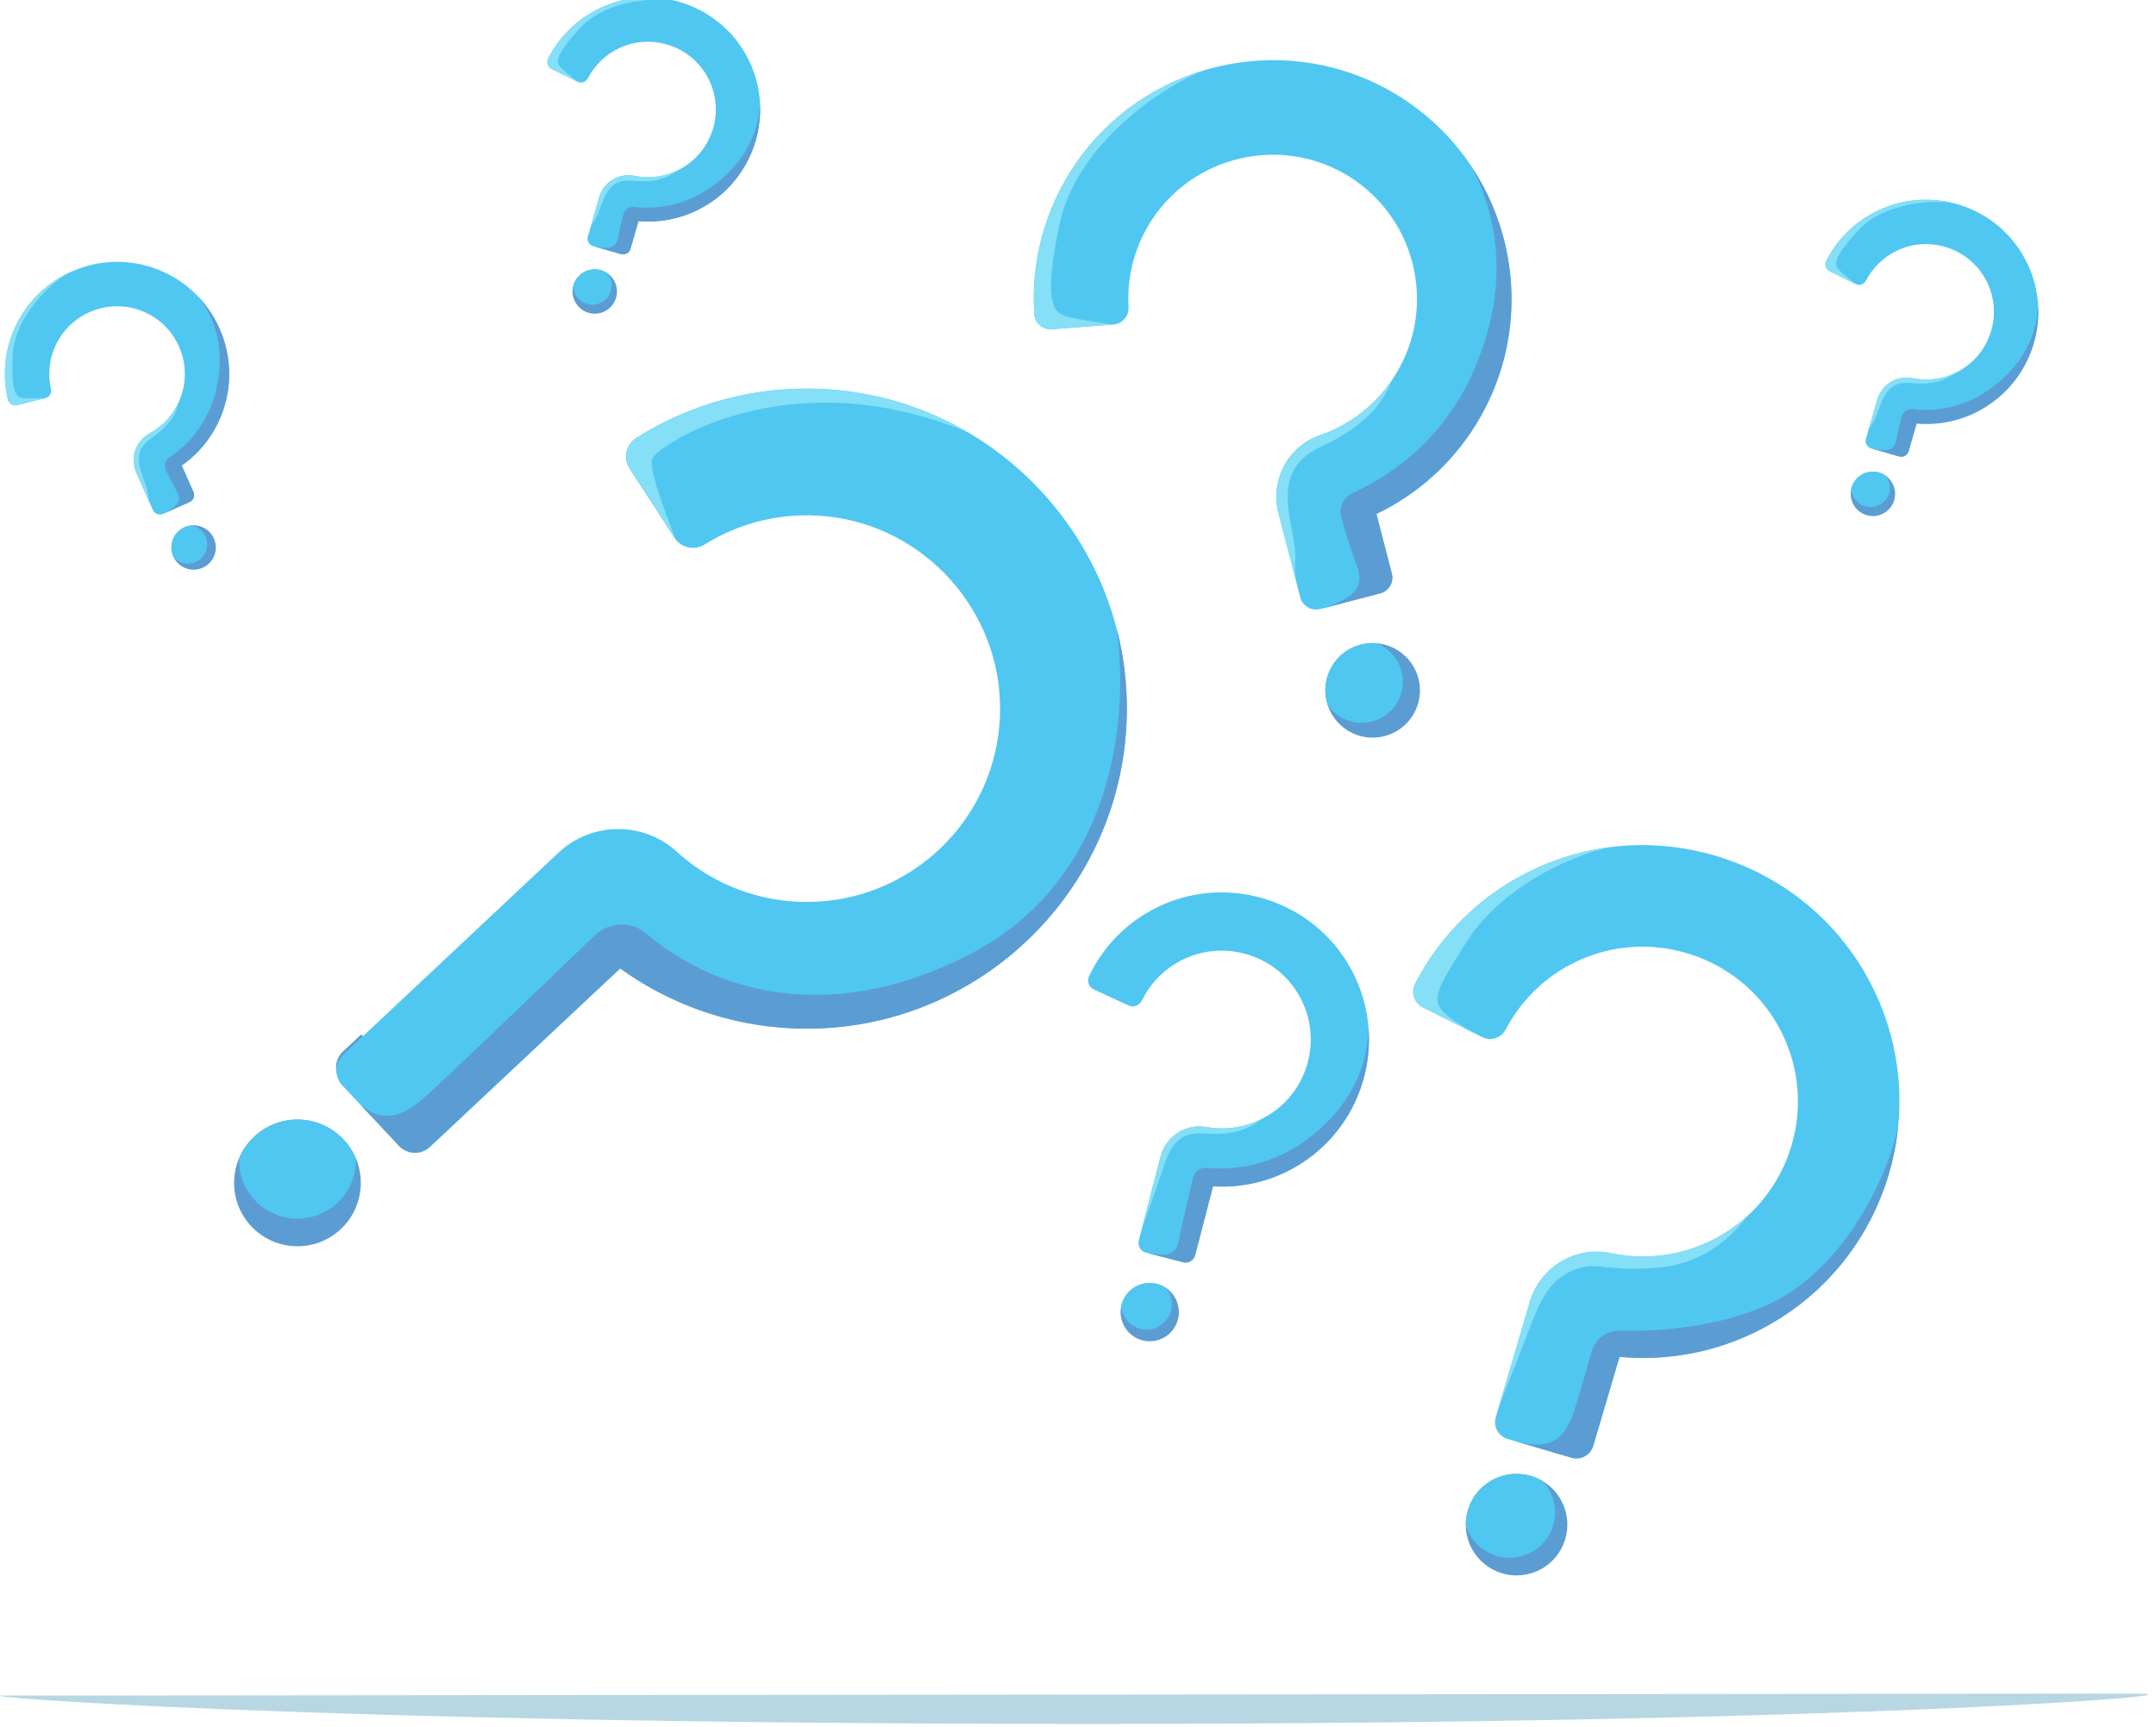
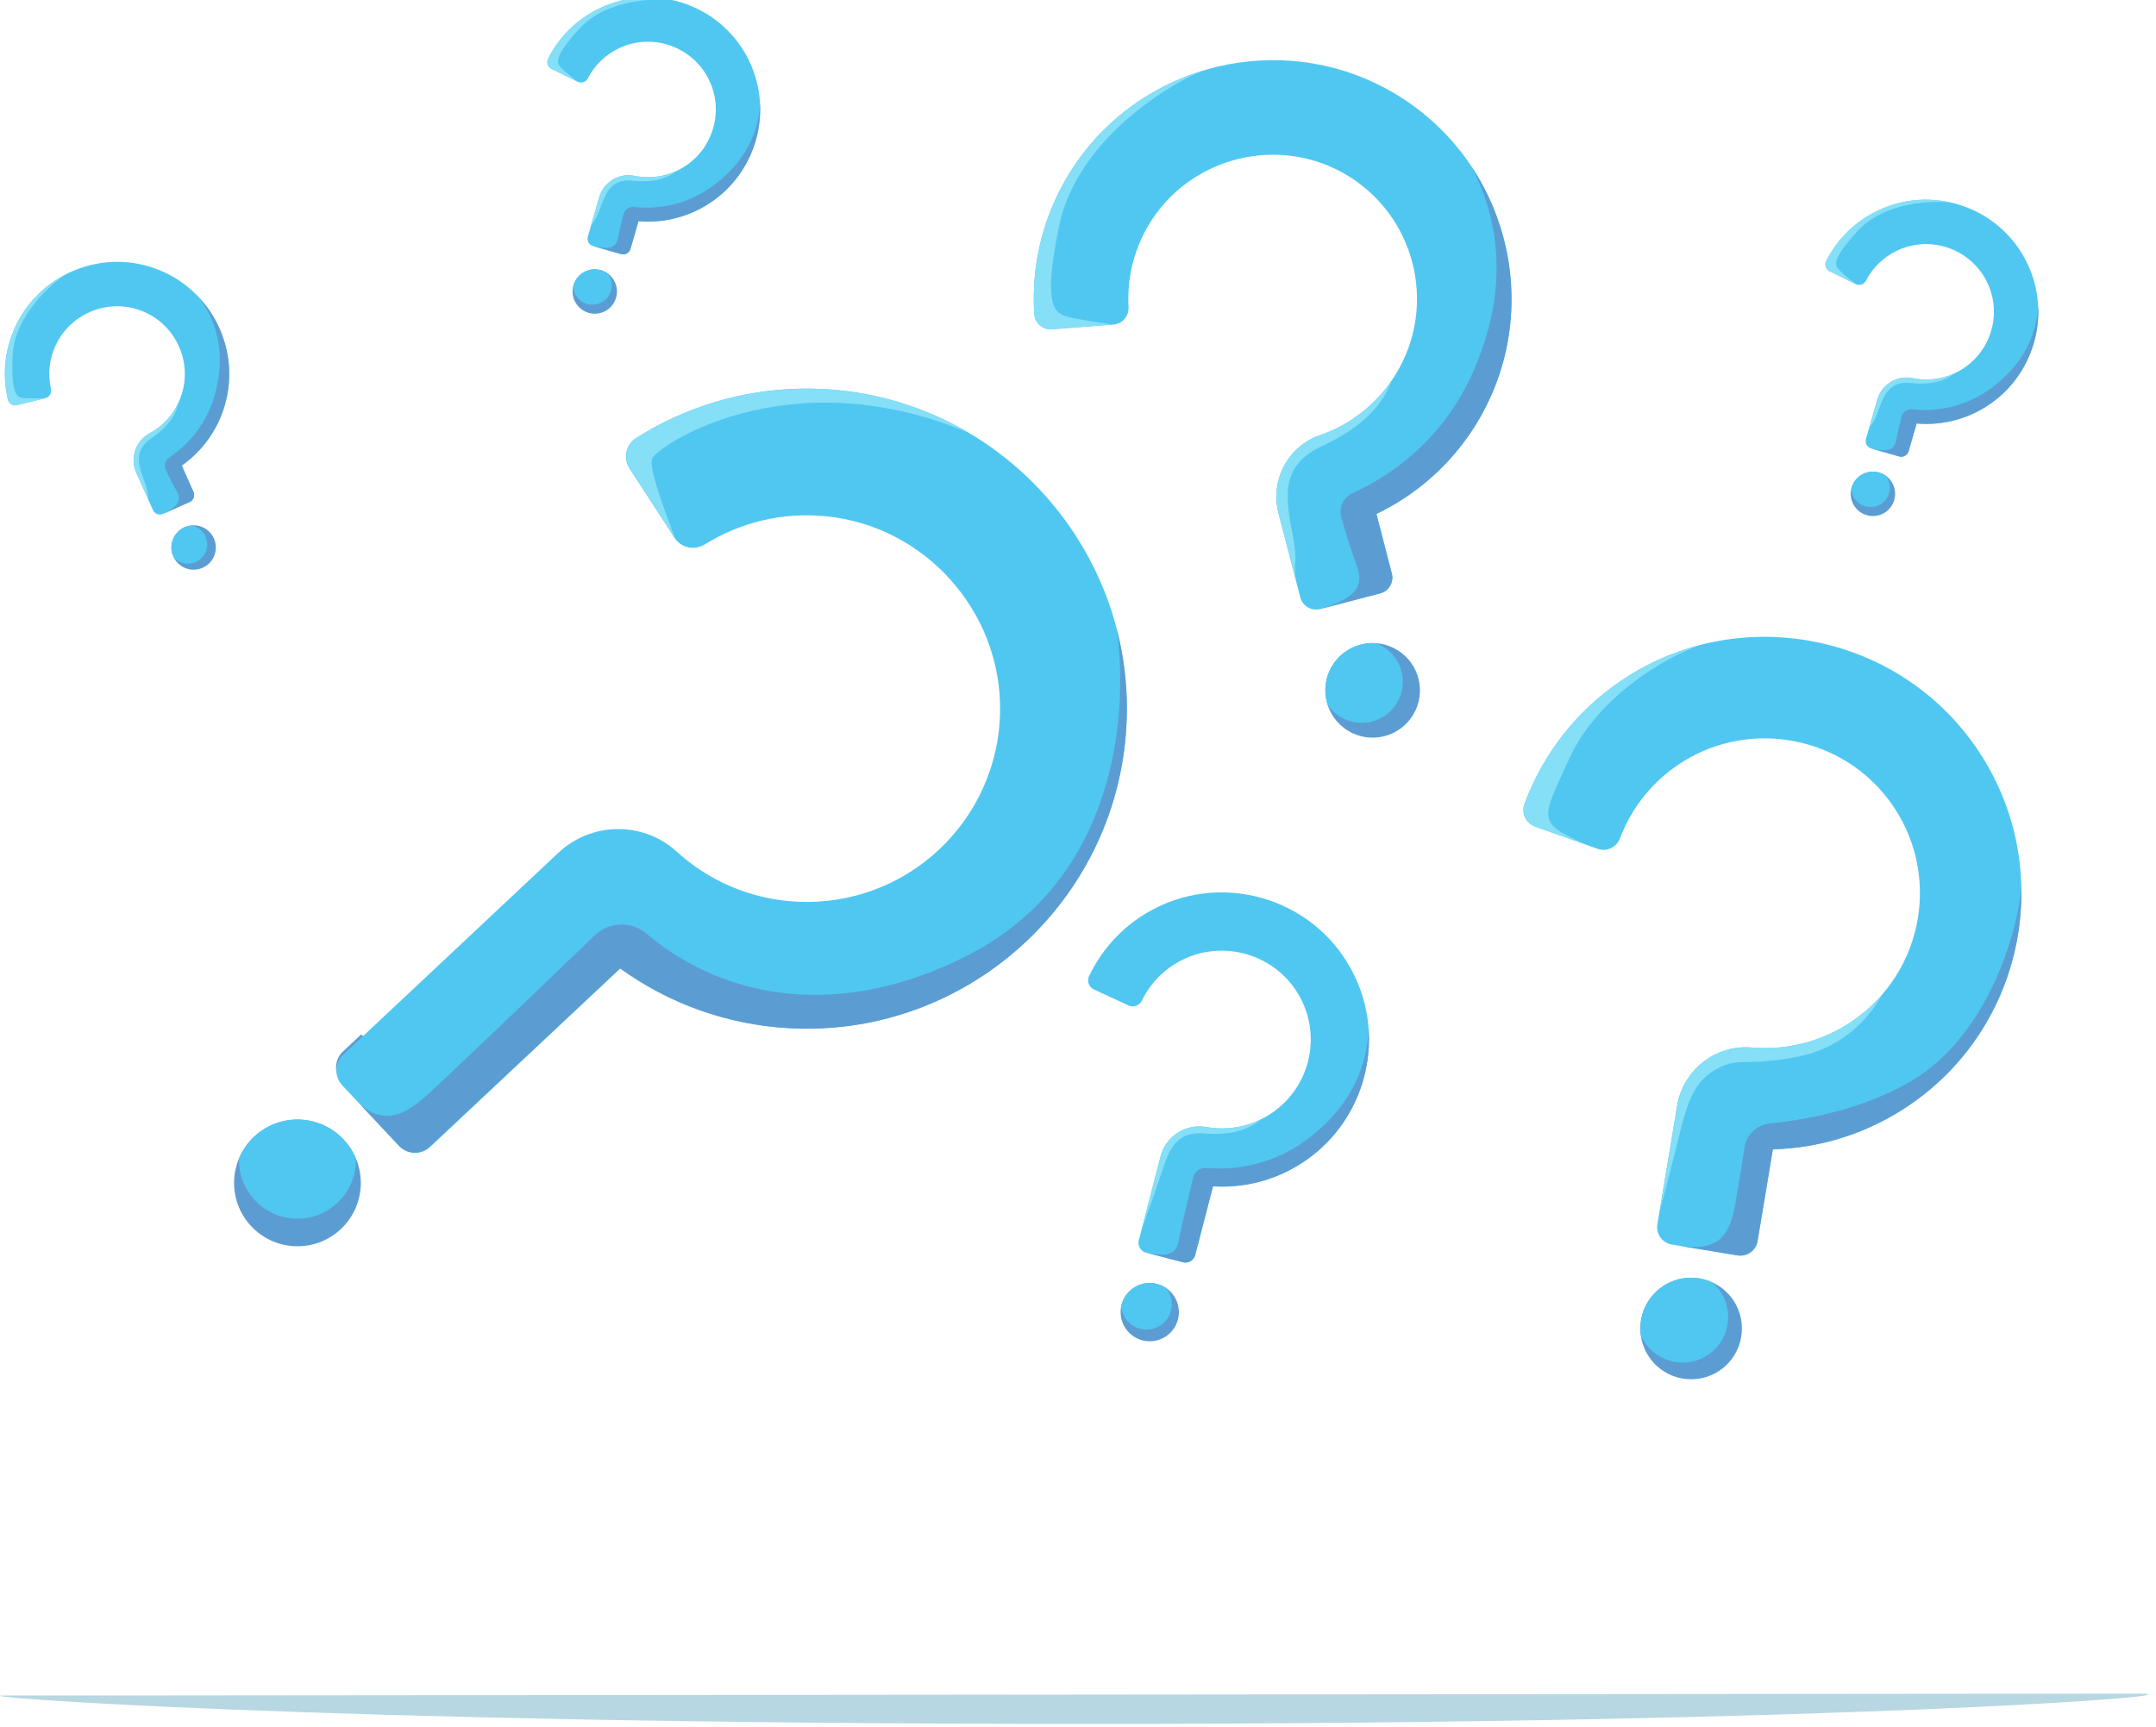
<svg xmlns="http://www.w3.org/2000/svg" version="1.1" viewBox="0 0 157.08 125.82" overflow="visible" id="svg755">
  <defs id="defs49">
    <linearGradient id="linearGradient937-5" x2="1" gradientTransform="matrix(-3e-7 -7.7648 -7.7648 3e-7 129.42 338.71)" gradientUnits="userSpaceOnUse">
      <stop stop-color="#cf6f70" offset="0" id="stop2" />
      <stop stop-color="#f89888" offset="1" id="stop4" />
    </linearGradient>
    <linearGradient id="linearGradient957-0" x2="1" gradientTransform="matrix(-3e-7 -7.7648 -7.7648 3e-7 115.53 338.71)" gradientUnits="userSpaceOnUse">
      <stop stop-color="#cf6f70" offset="0" id="stop7" />
      <stop stop-color="#f89888" offset="1" id="stop9" />
    </linearGradient>
    <linearGradient id="linearGradient1161-5" x2="1" gradientTransform="matrix(-3e-7,-7.7653,-7.7653,3e-7,388.28,316.31)" gradientUnits="userSpaceOnUse">
      <stop stop-color="#cf6f70" offset="0" id="stop12" />
      <stop stop-color="#f89888" offset="1" id="stop14" />
    </linearGradient>
    <linearGradient id="linearGradient1181-5" x2="1" gradientTransform="matrix(-3e-7,-7.7653,-7.7653,3e-7,376.16,316.65)" gradientUnits="userSpaceOnUse">
      <stop stop-color="#cf6f70" offset="0" id="stop17" />
      <stop stop-color="#f89888" offset="1" id="stop19" />
    </linearGradient>
    <linearGradient id="linearGradient1433-2" x2="1" gradientTransform="matrix(-3e-7,-7.7585,-7.7585,3e-7,212.43,202.56)" gradientUnits="userSpaceOnUse">
      <stop stop-color="#cf6f70" offset="0" id="stop22" />
      <stop stop-color="#f89888" offset="1" id="stop24" />
    </linearGradient>
    <linearGradient id="linearGradient1453-2" x2="1" gradientTransform="matrix(0.82612,-7.72,-7.72,-0.82612,201.4,201.13)" gradientUnits="userSpaceOnUse">
      <stop stop-color="#cf6f70" offset="0" id="stop27" />
      <stop stop-color="#f89888" offset="1" id="stop29" />
    </linearGradient>
    <clipPath id="clipPath831-1-4">
      <path d="m0 500h500v-500h-500z" id="path32" />
    </clipPath>
    <clipPath id="clipPath967-0-8">
      <path d="m0 500h500v-500h-500z" id="path35" />
    </clipPath>
    <clipPath id="clipPath1191-5-7">
      <path d="m0 500h500v-500h-500z" id="path38" />
    </clipPath>
    <clipPath id="clipPath1463-9-5">
      <path d="m0 500h500v-500h-500z" id="path41" />
    </clipPath>
    <clipPath id="clipPath1711-2-8">
      <path d="m0 500h500v-500h-500z" id="path44" />
    </clipPath>
    <style type="text/css" id="style47">
    * {overflow:visible;}
        .rotate {
    transform-box: fill-box;
}
-       .rightarm {
-     transform-origin: top right;
+ .rightarm {
+     transform-origin: top left;
+     transform: rotate(-7deg) translateY(0px);
    animation: rightarm 2s linear infinite alternate;
+ 
}

@keyframes rightarm {
-     from {}
-     to {transform: rotate(3deg) translateY(1px);}
+     to {transform: rotate(-33deg) translateY(3px);}
}

.midarm {
    transform-origin: bottom left;
-     animation: midarm 1.25s linear infinite alternate;
-     animation-delay: 1s;
- }
- 
- @keyframes midarm {
-     from {}
-     to {transform: rotate(4deg);}
- }
- 
- .topqmark {
-     
+     animation: rotate 1.25s linear 1s infinite alternate;
+ }
+ 
+ @keyframes rotate {
+     to {transform: rotate(10deg);}
+ }
+ 
+ .topqmark {    
    animation: topqmark 1.5s linear infinite alternate;
}

@keyframes topqmark {
-     from {}
-     to {transform: translateY(7px);}
+     to {transform: translateY(12px);}
}


.leftqmark {
    transform-origin: top right;
-     animation: leftqmark 1s linear infinite alternate;
- }
- 
- @keyframes leftqmark {
-     from {}
+     animation: rotate-left 1s linear infinite alternate;
+ }
+ 
+ @keyframes rotate-left {
    to {transform: rotate(-7deg);}
}

    </style>
  </defs>
  <g id="g75">
    <g class="midarm rotate" id="g73">
      <g transform="matrix(.35278 0 0 -.35278 91.899 81.554)" id="g71">
        <path transform="translate(-21.627 43.705)" d="m0 0c-6.385-3.162-11.132-8.232-13.95-14.149-0.497-1.043-0.043-2.292 1.005-2.778l7.151-3.304c1.038-0.481 2.249-0.019 2.748 1.01 1.692 3.487 4.501 6.477 8.266 8.373 8.468 4.266 18.956 1.275 23.901-6.815 5.464-8.937 2.375-20.538-6.678-25.613-2.44-1.369-5.058-2.117-7.675-2.301-1.517-0.108-3.032-0.024-4.512 0.24-4.249 0.757-8.36-1.909-9.447-6.087l-0.801-3.079-3.693-14.251c-0.289-1.109 0.376-2.243 1.486-2.531l7.632-1.986c1.109-0.289 2.242 0.376 2.531 1.486l3.679 14.198c5.628-0.348 11.413 0.855 16.686 3.811 15.098 8.463 20.179 27.98 10.81 42.797-8.265 13.07-25.282 17.842-39.139 10.979" fill="#50c7f1" id="path61" />
        <path transform="translate(-28.3 -42.817)" d="m0 0c-1.625 2.899-0.593 6.567 2.307 8.193 2.899 1.625 6.567 0.593 8.192-2.306 1.626-2.9 0.593-6.568-2.307-8.194-2.898-1.625-6.566-0.591-8.192 2.307" fill="#5b9dd3" id="path63" />
        <path transform="translate(-21.171 -42.797)" d="m0 0c2.519 1.413 3.416 4.6 2.004 7.119-0.169 0.301-0.364 0.577-0.58 0.831-1.818 1.193-4.219 1.36-6.246 0.223-1.581-0.887-2.602-2.382-2.945-4.027 0.058-0.731 0.266-1.46 0.648-2.141 1.412-2.52 4.599-3.417 7.119-2.005" fill="#50c7f1" id="path65" />
        <path transform="translate(-13.663 -28.08)" d="m0 0 3.679 14.198c5.628-0.346 11.413 0.855 16.686 3.811 10.628 5.958 16.282 17.392 15.437 28.809-0.26-7.675-3.469-16.151-12.954-23.118-8.068-5.927-16.554-6.051-20.484-5.701-1.307 0.117-2.495-0.737-2.8-2.014-0.92-3.845-2.681-11.27-2.973-12.954-0.399-2.297-1.505-3.706-6.754-2.531l7.632-1.986c1.109-0.288 2.242 0.377 2.531 1.486" fill="#5b9dd3" id="path67" />
        <path d="m0 0c-2.204-1.095-4.532-1.708-6.859-1.872-1.517-0.107-3.032-0.024-4.512 0.24-4.249 0.757-8.36-1.909-9.447-6.087l-0.801-3.079-3.184-12.286c0.931 2.604 3.044 8.543 4.157 11.882 1.454 4.36 2.707 8.713 8.806 8.232 6.1-0.48 9.661 1.086 11.841 2.969z" fill="#84dff7" id="path69" />
      </g>
    </g>
  </g>
  <g id="g687" transform="translate(0,-0.1884919)">
    <g transform="matrix(0.35278,0,0,-0.35278,133.77,23.192)" id="g685">
      <g transform="matrix(2.8346,0,0,-2.8346,-378.33,550.49)" id="g681">
        <g transform="matrix(0.35278,0,0,-0.35278,-11.098,323.72)" id="g679">
          <g clip-path="url(#clipPath831-1-4)" id="g145">
            <g transform="translate(149.86,266.7)" id="g79" />
            <g transform="translate(83.917,157.95)" id="g83" />
            <g transform="translate(99.037,156.34)" id="g87" />
            <g transform="translate(116.79,156.7)" id="g91" />
            <g transform="translate(120.24,90.919)" id="g95" />
            <g transform="translate(88.518,216.92)" id="g99" />
            <g transform="translate(81.159,158.85)" id="g103" />
            <g transform="translate(123.49,157.14)" id="g107" />
            <g transform="translate(120,95.442)" id="g111" />
            <g transform="translate(85.6,95.442)" id="g115" />
            <g transform="translate(84.852,83.692)" id="g119" />
            <g transform="translate(150.64,83.692)" id="g123" />
            <g transform="translate(88.082,83.692)" id="g127" />
            <g transform="translate(108.58,314.33)" id="g131" />
            <g transform="translate(108.58,310.96)" id="g135" />
            <g transform="translate(133.22,331.89)" id="g139" />
            <g transform="translate(118.8,352.02)" id="g143" />
          </g>
          <g clip-path="url(#clipPath967-0-8)" id="g293">
            <g transform="translate(118.8,352.02)" id="g153" />
            <g transform="translate(103.52,335.01)" id="g157" />
            <g transform="translate(118.01,298.84)" id="g161" />
            <g transform="translate(101.85,217.66)" id="g165" />
            <g transform="translate(101.22,208.75)" id="g169">
              <path d="m 0,0 1.896,-2.022 c 2.266,-0.475 4.984,-0.427 6.964,-0.056 2.745,0.515 3.489,1.944 3.489,1.944 0,0 4.175,-0.629 4.633,0.489 0.457,1.118 -0.572,1.227 -2.517,2.2 0,0 -7.054,4.935 -10.527,7.318 L 0.208,6.378 C -1.611,4.674 -1.704,1.818 0,0" fill="#5b9dd3" id="path167" />
            </g>
            <g transform="translate(122.91,333.61)" id="g173" />
            <g transform="translate(113.78,332.67)" id="g177" />
            <g transform="translate(127.69,332.67)" id="g181" />
            <g transform="translate(119.64,339.52)" id="g185" />
            <g transform="translate(126.8,338.58)" id="g189" />
            <g transform="translate(113.78,319.87)" id="g193" />
            <g transform="translate(97.952,330.26)" id="g197" />
            <g transform="translate(100.56,328.27)" id="g201" />
            <g transform="translate(90.463,298.47)" id="g205" />
            <g transform="translate(116.6,209.39)" id="g209">
              <path d="m 0,0 c -2.612,0.076 -8.718,3.26 -9.254,3.466 0,0 3.535,-2.543 8.589,-3.75 0,0 0.298,0.257 0.665,0.284" fill="#cf6f70" id="path207" />
            </g>
            <g transform="translate(185.98,222.42)" id="g219">
              <g id="g217" />
            </g>
            <g transform="translate(120.76,83.692)" id="g223" />
            <g transform="translate(117.53,82.892)" id="g227" />
            <g transform="translate(88.082,82.892)" id="g231" />
            <g transform="translate(367.97,220.58)" id="g235" />
            <g transform="translate(384.69,157.49)" id="g239" />
            <g transform="translate(388.75,202.88)" id="g243" />
            <g transform="translate(384.73,211.46)" id="g247" />
            <g transform="translate(379.16,103.63)" id="g251" />
            <g transform="translate(426.05,103.63)" id="g255" />
            <g transform="translate(380.29,103.63)" id="g259" />
            <g transform="translate(426.83,103.63)" id="g263" />
            <g transform="translate(361.26,289.32)" id="g267" />
            <g transform="translate(376.8,284.63)" id="g271" />
            <g transform="translate(395.71,327.19)" id="g275" />
            <g transform="translate(396.75,301.58)" id="g279" />
            <g transform="translate(384.93,289.78)" id="g283" />
            <g transform="translate(386.49,329.22)" id="g287" />
            <g transform="translate(398.34,313.49)" id="g291" />
          </g>
          <g clip-path="url(#clipPath1191-5-7)" id="g449">
            <g transform="translate(377.45,301.58)" id="g301" />
            <g transform="translate(381.63,310.82)" id="g305" />
            <g transform="translate(390.01,310.27)" id="g309" />
            <g transform="translate(377.84,310.6)" id="g313" />
            <g transform="translate(402.6,310.42)" id="g317" />
            <g transform="translate(400.86,309.09)" id="g321" />
            <g transform="translate(382.88,286.16)" id="g325" />
            <g transform="translate(392.93,215.18)" id="g329" />
            <g transform="translate(354.34,292.62)" id="g333" />
            <g transform="translate(395.71,327.19)" id="g337" />
            <g transform="translate(398.34,313.49)" id="g341" />
            <g transform="translate(385.81,316.91)" id="g345" />
            <g transform="translate(378.61,316.35)" id="g349" />
            <g transform="translate(371.89,301.53)" id="g353" />
            <g transform="translate(382.83,298.38)" id="g357" />
            <g transform="translate(355.86,271.52)" id="g361" />
            <g transform="translate(367,294.72)" id="g365" />
            <g transform="translate(370.89,103.63)" id="g369" />
            <g transform="translate(418.32,103.63)" id="g373" />
            <g transform="translate(416.47,248.54)" id="g375" />
            <g transform="translate(418.66,95.442)" id="g379" />
            <g transform="translate(449.3,83.692)" id="g383" />
            <g transform="translate(419.47,83.692)" id="g387" />
            <g transform="translate(449.49,82.091)" id="g391" />
            <g transform="translate(379.62,95.442)" id="g395" />
            <g transform="translate(348.99,83.692)" id="g399" />
            <g transform="translate(378.82,83.692)" id="g403" />
            <g transform="translate(348.8,82.091)" id="g407" />
            <g transform="translate(230.9,118.37)" id="g411" />
            <g transform="translate(272.46,132.33)" id="g415" />
            <g transform="translate(196.39,107.83)" id="g419" />
            <g transform="translate(230.9,118.37)" id="g423" />
            <g transform="translate(209.16,116.7)" id="g427" />
            <g transform="translate(203.53,212.78)" id="g431" />
            <g transform="translate(200.24,214.74)" id="g435" />
            <g transform="translate(192.29,184.97)" id="g439" />
            <g transform="translate(192.29,184.97)" id="g443" />
            <g transform="translate(199.8,210.73)" id="g447" />
          </g>
          <g clip-path="url(#clipPath1463-9-5)" id="g675">
            <g transform="translate(202.89,211.04)" id="g457" />
            <g transform="translate(208.64,195.3)" id="g461" />
            <g transform="translate(211.08,196.19)" id="g465" />
            <g transform="translate(200.91,195)" id="g469" />
            <g transform="translate(186.33,190.23)" id="g473" />
            <g transform="translate(188.29,189.26)" id="g477" />
            <g transform="translate(190.46,171.73)" id="g481" />
            <g transform="translate(192,151.97)" id="g485" />
            <g transform="translate(181.17,166.47)" id="g489" />
            <g transform="translate(175.39,120.06)" id="g493" />
            <g transform="translate(175.19,116.14)" id="g497" />
            <g transform="translate(189.94,194.05)" id="g501" />
            <g transform="translate(190.54,173.74)" id="g505" />
            <g transform="translate(203.61,184.48)" id="g509" />
            <g transform="translate(185.89,116.14)" id="g513" />
            <g transform="translate(270.51,129.7)" id="g517" />
            <g transform="translate(288.04,124.94)" id="g521" />
            <g transform="translate(310.71,95.442)" id="g525" />
            <g transform="translate(341.34,83.692)" id="g529" />
            <g transform="translate(311.51,83.692)" id="g533" />
            <g transform="translate(341.53,82.091)" id="g537" />
            <g transform="translate(226.51,82.091)" id="g541" />
            <g transform="translate(285.17,95.442)" id="g545" />
            <g transform="translate(315.8,83.692)" id="g549" />
            <g transform="translate(285.97,83.692)" id="g553" />
            <g transform="translate(315.99,82.091)" id="g557" />
            <g transform="translate(204.6,202.79)" id="g561" />
            <g transform="translate(210.24,201.89)" id="g565" />
            <g transform="translate(189.94,194.05)" id="g569" />
            <g transform="translate(418.66,388.95)" id="g573">
              <path d="m 0,0 c -4.925,-2.288 -8.638,-6.06 -10.897,-10.513 -0.399,-0.785 -0.077,-1.745 0.712,-2.134 l 5.385,-2.655 c 0.781,-0.385 1.713,-0.057 2.113,0.718 1.356,2.624 3.552,4.848 6.457,6.221 6.532,3.088 14.464,0.609 18.078,-5.648 3.992,-6.912 1.418,-15.691 -5.577,-19.385 -1.884,-0.996 -3.893,-1.515 -5.89,-1.606 -1.157,-0.053 -2.311,0.04 -3.433,0.269 -3.222,0.657 -6.405,-1.295 -7.312,-4.456 l -0.669,-2.331 -1.668,-5.771 c -0.241,-0.839 0.244,-1.715 1.083,-1.956 l 5.776,-1.658 c 0.84,-0.241 1.716,0.244 1.956,1.083 l 1.657,5.731 c 4.281,-0.372 8.71,0.433 12.785,2.585 11.662,6.159 15.905,20.93 9.049,32.396 C 23.56,1.004 10.687,4.964 0,0" fill="#50c7f1" id="path571" />
            </g>
            <g transform="translate(413.35,328.18)" id="g577">
              <path d="M 0,0 C -1.183,2.239 -0.326,5.014 1.913,6.197 4.153,7.38 6.928,6.523 8.11,4.284 9.293,2.044 8.437,-0.73 6.197,-1.914 3.957,-3.096 1.183,-2.24 0,0" fill="#5b9dd3" id="path575" />
            </g>
            <g transform="translate(418.78,328.06)" id="g581">
              <path d="M 0,0 C 1.946,1.028 2.69,3.439 1.662,5.385 1.54,5.618 1.396,5.832 1.237,6.029 -0.125,6.972 -1.951,7.145 -3.518,6.317 -4.738,5.672 -5.545,4.553 -5.837,3.306 -5.807,2.749 -5.663,2.189 -5.385,1.663 -4.356,-0.283 -1.946,-1.028 0,0" fill="#50c7f1" id="path579" />
            </g>
            <g transform="translate(424.78,339.13)" id="g585">
              <path d="M 0,0 1.656,5.73 C 5.937,5.359 10.367,6.164 14.441,8.315 22.65,12.651 27.177,21.254 26.75,29.967 26.405,24.125 23.799,17.73 16.441,12.603 10.182,8.242 3.715,8.31 0.728,8.651 -0.266,8.765 -1.187,8.137 -1.443,7.17 -2.218,4.258 -2.284,3.651 -2.539,2.374 -2.887,0.632 -3.756,-0.42 -7.732,0.575 l 5.776,-1.658 C -1.116,-1.325 -0.241,-0.839 0,0" fill="#5b9dd3" id="path583" />
            </g>
            <g transform="translate(414.31,384.68)" id="g589">
              <path d="M 0,0 C 5.579,6.063 15.833,6.331 19.556,5.735 14.607,6.941 9.253,6.545 4.356,4.271 -0.568,1.983 -4.281,-1.789 -6.541,-6.242 -6.939,-7.027 -6.617,-7.987 -5.828,-8.376 l 5.385,-2.655 c 0,0 -2.595,2.029 -3.447,2.924 C -4.74,-7.212 -5.589,-6.074 0,0" fill="#84dff7" id="path587" />
            </g>
            <g transform="translate(434.31,355.25)" id="g593">
              <path d="m 0,0 c -1.699,-0.792 -3.484,-1.215 -5.261,-1.295 -1.157,-0.053 -2.31,0.039 -3.432,0.269 -3.223,0.657 -6.406,-1.295 -7.313,-4.457 l -0.669,-2.33 -1.243,-4.284 c 0.759,1.966 1.065,1.435 1.977,3.956 1.19,3.294 2.228,6.586 6.865,6.104 4.638,-0.482 7.381,0.643 9.077,2.036 z" fill="#84dff7" id="path591" />
            </g>
            <g class="topqmark rotate" id="g619">
              <g transform="translate(154.7,430.75)" id="g597">
                <path d="m 0,0 c -4.924,-2.287 -8.637,-6.059 -10.897,-10.513 -0.398,-0.785 -0.077,-1.745 0.713,-2.134 l 5.384,-2.655 c 0.782,-0.385 1.714,-0.056 2.113,0.718 1.356,2.624 3.553,4.848 6.457,6.221 6.532,3.088 14.464,0.609 18.078,-5.648 3.991,-6.911 1.417,-15.691 -5.576,-19.385 -1.885,-0.996 -3.894,-1.515 -5.891,-1.606 -1.157,-0.052 -2.31,0.04 -3.432,0.269 -3.223,0.658 -6.406,-1.295 -7.313,-4.456 l -0.67,-2.331 -1.667,-5.771 c -0.241,-0.839 0.243,-1.715 1.083,-1.956 l 5.776,-1.658 c 0.84,-0.241 1.716,0.244 1.957,1.083 l 1.656,5.731 c 4.281,-0.372 8.711,0.433 12.785,2.585 11.662,6.16 15.905,20.93 9.05,32.396 C 23.56,1.004 10.687,4.964 0,0" fill="#50c7f1" id="path595" />
              </g>
              <g transform="translate(149.38,369.98)" id="g601">
                <path d="M 0,0 C -1.183,2.24 -0.326,5.014 1.914,6.197 4.153,7.38 6.928,6.523 8.111,4.284 9.293,2.044 8.437,-0.73 6.197,-1.914 3.958,-3.096 1.183,-2.24 0,0" fill="#5b9dd3" id="path599" />
              </g>
              <g transform="translate(154.81,369.86)" id="g605">
                <path d="M 0,0 C 1.946,1.028 2.69,3.438 1.663,5.385 1.54,5.617 1.396,5.832 1.237,6.028 -0.125,6.972 -1.951,7.145 -3.517,6.317 -4.739,5.672 -5.544,4.553 -5.837,3.306 -5.807,2.749 -5.663,2.188 -5.385,1.663 -4.357,-0.284 -1.946,-1.028 0,0" fill="#50c7f1" id="path603" />
              </g>
              <g transform="translate(160.81,380.93)" id="g609">
                <path d="M 0,0 1.656,5.73 C 5.937,5.359 10.367,6.164 14.441,8.315 22.65,12.651 27.176,21.254 26.75,29.967 26.405,24.125 23.799,17.73 16.44,12.604 10.182,8.242 3.715,8.31 0.728,8.651 -0.267,8.765 -1.187,8.137 -1.444,7.17 -2.218,4.258 -2.285,3.651 -2.54,2.374 -2.887,0.632 -3.757,-0.42 -7.732,0.575 l 5.775,-1.658 C -1.117,-1.325 -0.241,-0.839 0,0" fill="#5b9dd3" id="path607" />
              </g>
              <g transform="translate(150.34,426.48)" id="g613">
                <path d="M 0,0 C 5.58,6.063 15.833,6.331 19.556,5.735 14.608,6.941 9.253,6.545 4.356,4.271 -0.568,1.984 -4.281,-1.788 -6.541,-6.242 -6.939,-7.027 -6.617,-7.987 -5.828,-8.376 l 5.385,-2.655 c 0,0 -2.595,2.029 -3.446,2.924 C -4.741,-7.211 -5.589,-6.074 0,0" fill="#84dff7" id="path611" />
              </g>
              <g transform="translate(170.34,397.04)" id="g617">
                <path d="m 0,0 c -1.699,-0.792 -3.485,-1.215 -5.261,-1.295 -1.157,-0.053 -2.31,0.04 -3.432,0.269 -3.223,0.657 -6.405,-1.295 -7.313,-4.457 l -0.669,-2.33 -1.242,-4.283 c 0.758,1.965 1.064,1.434 1.976,3.956 1.19,3.294 2.228,6.586 6.865,6.103 4.638,-0.482 7.381,0.644 9.076,2.036 z" fill="#84dff7" id="path615" />
              </g>
            </g>
            <g class="leftqmark rotate" id="g645">
              <g transform="translate(33.784,364.89)" id="g623">
                <path d="m 0,0 c -2.293,-4.922 -2.703,-10.199 -1.562,-15.062 0.201,-0.856 1.066,-1.383 1.921,-1.172 l 5.828,1.439 c 0.846,0.208 1.347,1.06 1.154,1.91 -0.654,2.88 -0.407,5.996 0.93,8.917 3.006,6.57 10.67,9.784 17.465,7.327 7.506,-2.714 11.193,-11.088 8.224,-18.418 -0.8,-1.976 -2.002,-3.668 -3.471,-5.024 -0.851,-0.786 -1.793,-1.458 -2.799,-2.005 -2.888,-1.574 -4.064,-5.117 -2.722,-8.12 l 0.99,-2.213 2.442,-5.489 c 0.357,-0.797 1.292,-1.154 2.089,-0.798 l 5.487,2.453 c 0.797,0.357 1.154,1.292 0.797,2.089 l -2.424,5.45 c 3.513,2.474 6.383,5.944 8.112,10.214 C 47.413,-6.278 41.142,7.752 28.512,12.106 17.372,15.946 4.976,10.681 0,0" fill="#50c7f1" id="path621" />
              </g>
              <g transform="translate(68.867,314.99)" id="g627">
                <path d="M 0,0 C -2.348,0.951 -3.48,3.625 -2.529,5.973 -1.578,8.32 1.096,9.452 3.443,8.501 5.791,7.551 6.923,4.877 5.973,2.529 5.021,0.182 2.348,-0.951 0,0" fill="#5b9dd3" id="path625" />
              </g>
              <g transform="translate(73.098,318.39)" id="g631">
                <path d="M 0,0 C 0.826,2.04 -0.158,4.363 -2.197,5.189 -2.441,5.288 -2.689,5.359 -2.938,5.408 -4.587,5.251 -6.095,4.208 -6.76,2.566 -7.278,1.286 -7.174,-0.09 -6.594,-1.232 -6.212,-1.639 -5.741,-1.974 -5.189,-2.197 -3.149,-3.023 -0.826,-2.04 0,0" fill="#50c7f1" id="path629" />
              </g>
              <g transform="translate(70.557,330.72)" id="g635">
                <path d="m 0,0 -2.425,5.45 c 3.513,2.473 6.383,5.943 8.113,10.213 3.485,8.605 1.404,18.101 -4.535,24.49 3.5,-4.69 5.627,-11.26 3.302,-19.922 C 2.477,12.863 -2.512,8.748 -5.017,7.085 -5.85,6.532 -6.15,5.458 -5.724,4.554 -4.439,1.827 -4.099,1.32 -3.472,0.18 c 0.857,-1.557 0.87,-2.922 -2.812,-4.722 l 5.486,2.453 C 0,-1.733 0.356,-0.797 0,0" fill="#5b9dd3" id="path633" />
              </g>
              <g transform="translate(33.203,358.82)" id="g639">
                <path d="M 0,0 C 0.361,8.232 8.031,15.042 11.262,16.985 6.701,14.72 2.86,10.967 0.581,6.073 -1.712,1.151 -2.122,-4.126 -0.981,-8.988 c 0.201,-0.857 1.065,-1.384 1.92,-1.173 l 5.829,1.439 c 0,0 -3.292,-0.12 -4.52,0.016 C 1.021,-8.57 -0.361,-8.246 0,0" fill="#84dff7" id="path637" />
              </g>
              <g transform="translate(67.462,349.19)" id="g643">
                <path d="m 0,0 c -0.79,-1.701 -1.883,-3.174 -3.189,-4.38 -0.852,-0.786 -1.793,-1.458 -2.799,-2.006 -2.888,-1.573 -4.064,-5.116 -2.722,-8.119 l 0.99,-2.214 1.809,-4.076 c -0.686,1.992 -0.11,1.783 -1.037,4.299 -1.212,3.286 -2.539,6.473 1.319,9.091 3.857,2.619 5.23,5.247 5.63,7.405 z" fill="#84dff7" id="path641" />
              </g>
            </g>
            <g transform="translate(252.77,398.56)" id="g649">
              <path d="m 0,0 c -6.545,-9.537 -9.258,-20.481 -8.567,-31.098 0.122,-1.871 1.755,-3.282 3.624,-3.139 l 12.751,0.978 c 1.851,0.142 3.202,1.755 3.094,3.609 -0.362,6.28 1.251,12.743 5.084,18.411 8.623,12.749 25.854,16.814 39.268,9.266 14.819,-8.338 19.628,-27.225 10.817,-41.586 -2.375,-3.871 -5.494,-7.004 -9.056,-9.337 -2.064,-1.353 -4.278,-2.435 -6.583,-3.232 -6.622,-2.292 -10.337,-9.325 -8.57,-16.106 l 1.303,-4.998 3.205,-12.388 c 0.47,-1.801 2.31,-2.88 4.11,-2.411 l 12.388,3.229 c 1.8,0.469 2.879,2.309 2.41,4.11 l -3.182,12.301 c 8.25,3.965 15.497,10.248 20.63,18.614 C 97.419,-29.829 89.167,1.852 64.157,15.431 42.097,27.408 14.203,20.697 0,0" fill="#50c7f1" id="path647" />
            </g>
            <g transform="translate(308.98,281.4)" id="g653">
              <path d="m 0,0 c -4.6,2.822 -6.04,8.837 -3.219,13.437 2.823,4.599 8.838,6.039 13.437,3.217 4.599,-2.821 6.04,-8.837 3.219,-13.436 C 10.614,-1.381 4.599,-2.822 0,0" fill="#5b9dd3" id="path651" />
            </g>
            <g transform="translate(319.06,287.07)" id="g657">
              <path d="m 0,0 c 2.452,3.996 1.2,9.224 -2.796,11.675 -0.477,0.293 -0.974,0.53 -1.479,0.719 -3.52,0.25 -7.055,-1.415 -9.029,-4.63 -1.538,-2.509 -1.8,-5.435 -0.983,-8.038 0.66,-0.99 1.532,-1.859 2.612,-2.522 C -7.679,-5.248 -2.452,-3.996 0,0" fill="#50c7f1" id="path655" />
            </g>
            <g transform="translate(318.05,313.87)" id="g661">
              <path d="M 0,0 -3.183,12.302 C 5.067,16.266 12.314,22.55 17.447,30.915 27.79,47.773 26.75,68.454 16.513,83.964 22.222,72.88 24.385,58.329 16.46,40.945 9.719,26.158 -2.209,19.263 -8.056,16.648 -10,15.778 -11.007,13.627 -10.429,11.577 -8.688,5.398 -8.15,4.213 -7.231,1.596 -5.979,-1.975 -6.43,-4.848 -14.798,-7.338 L -2.41,-4.11 C -0.61,-3.641 0.469,-1.801 0,0" fill="#5b9dd3" id="path659" />
            </g>
            <g transform="translate(249.42,386)" id="g665">
              <path d="M 0,0 C 3.647,17.17 22.154,28.788 29.623,31.736 19.244,28.578 9.858,22.041 3.351,12.557 -3.194,3.02 -5.907,-7.924 -5.216,-18.541 c 0.122,-1.871 1.754,-3.282 3.624,-3.139 l 12.75,0.978 c 0,0 -6.958,0.904 -9.489,1.621 C -0.863,-18.364 -3.653,-17.199 0,0" fill="#84dff7" id="path663" />
            </g>
            <g transform="translate(318.03,353.75)" id="g669">
              <path d="m 0,0 c -2.255,-3.296 -5.069,-6.008 -8.238,-8.084 -2.064,-1.352 -4.278,-2.434 -6.583,-3.232 -6.622,-2.292 -10.336,-9.325 -8.57,-16.106 l 1.303,-4.997 2.371,-9.201 c -0.743,4.427 0.396,3.786 -0.671,9.397 -1.392,7.33 -3.062,14.491 5.961,18.64 9.025,4.149 12.831,9.189 14.429,13.582 z" fill="#84dff7" id="path667" />
            </g>
            <g transform="translate(54.773,82.091)" id="g673">
              <path d="m 0,0 h -23.165 c -10.566,0 62.875,-5.864 223.73,-5.864 160.85,0 234.74,6.264 216.23,6.264 C 398.289,0.4 0.005,0 0.005,0" fill="#b7d7e2" id="path671" />
            </g>
          </g>
          <g clip-path="url(#clipPath1711-2-8)" id="g677" />
        </g>
      </g>
      <g transform="translate(6.6764,-118.6)" id="g683" />
    </g>
  </g>
  <g id="g705">
    <g class="qmark rotate" id="g703">
      <g transform="matrix(.35278 0 0 -.35278 21.128 47.427)" id="g701">
        <path transform="translate(2.5427e-7 -1.3875e-6)" d="m113.56 53.81c-15.412 1.586-30.023-2.237-42.067-9.854-2.124-1.342-2.736-4.167-1.37-6.273l9.322-14.371c1.353-2.087 4.117-2.641 6.228-1.328 7.155 4.452 15.788 6.697 24.912 5.82 20.523-1.972 36.346-19.633 36.065-40.249-0.311-22.773-19.443-40.535-41.981-39.374-6.074 0.312-11.759 1.972-16.787 4.668-2.913 1.561-5.604 3.471-8.021 5.672-6.94 6.319-17.592 6.181-24.436-0.243l-44.406-41.69c-1.817-1.706-1.907-4.562-0.202-6.378l11.737-12.503c1.706-1.816 4.561-1.907 6.378-0.201l39.276 36.872c9.95-7.163 21.985-11.66 35.114-12.337 37.585-1.935 69.56 28.075 69.503 66.194-0.05 33.624-25.82 62.131-59.267 65.573" fill="#50c7f1" id="path689" />
        <path transform="translate(172.84 -11.843)" d="m0 0c-3e-3 5.612-0.737 11.077-2.09 16.313 2.646-19.41-1.02-51.896-30.307-67.127-26.401-13.731-50.629-9.485-66.866 4.279-3.106 2.633-7.727 2.403-10.661-0.42-10.614-10.214-32.966-31.68-35.595-33.836-3.182-2.61-7.344-5.509-12.619-1.29l7.778-8.301c1.704-1.818 4.559-1.911 6.378-0.207l39.312 36.834c9.943-7.173 21.974-11.683 35.102-12.371 37.583-1.972 69.587 28.007 69.568 66.126" fill="#5b9dd3" id="path691" />
        <path transform="translate(-11.528 -109.23)" d="m0 0c0.378 7.218 6.537 12.762 13.754 12.383s12.761-6.536 12.383-13.754c-0.379-7.218-6.537-12.762-13.754-12.383s-12.761 6.536-12.383 13.754" fill="#5b9dd3" id="path693" />
        <path transform="translate(13.583 -105.87)" d="m0 0c0.019 0.351 0.014 0.697 2e-3 1.042-1.89 4.469-6.189 7.714-11.359 7.985-5.655 0.297-10.645-3.049-12.73-7.98-0.227-6.558 4.834-12.113 11.412-12.459 6.652-0.349 12.326 4.761 12.675 11.412" fill="#50c7f1" id="path695" />
        <path transform="translate(79.491 23.323)" d="m0 0c-2.236 6.069-5.328 13.999-4.709 16.322 0.618 2.323 27.737 21.1 65.281 5.443-7.895 4.642-16.842 7.704-26.427 8.7-15.41 1.6-30.025-2.208-42.077-9.813-2.125-1.34-2.74-4.164-1.376-6.273z" fill="#84dff7" id="path697" />
      </g>
    </g>
  </g>
  <g id="g713">
    <g transform="matrix(.35278 0 0 -.35278 54.81 74.247)" id="g711" />
  </g>
  <g id="g723">
    <g class="leftarm rotate" id="g721">
      <g transform="matrix(.35278 0 0 -.35278 21.114 47.419)" id="g719" />
    </g>
  </g>
  <g id="g753">
    <g class="rightarm rotate" id="g751">
      <g transform="matrix(.35278 0 0 -.35278 136.12 65.033)" id="g749">
        <path transform="translate(-81.947 -135.44)" d="M 0,0 C -2.674,5.14 -0.675,11.473 4.465,14.146 9.604,16.82 15.938,14.82 18.611,9.681 21.285,4.542 19.286,-1.792 14.146,-4.466 9.007,-7.139 2.673,-5.14 0,0" fill="#5b9dd3" id="path727" />
        <path transform="translate(-69.761 -136.38)" d="m0 0c4.611 2.399 6.405 8.081 4.007 12.692-0.399 0.766-0.895 1.446-1.454 2.05-3.028 1.832-6.905 2.099-10.275 0.346-3.624-1.885-5.676-5.591-5.64-9.413 0.169-0.567 0.387-1.125 0.671-1.668 2.398-4.611 8.081-6.405 12.691-4.007" fill="#50c7f1" id="path729" />
        <path transform="translate(-68.517 5.0234)" d="m0 0c-11.297-5.16-19.844-13.734-25.076-23.889-0.923-1.79-0.2-3.991 1.6-4.892l12.277-6.149c1.783-0.892 3.918-0.154 4.844 1.612 3.138 5.981 8.195 11.038 14.856 14.135 14.985 6.969 33.092 1.186 41.268-13.176 9.03-15.867 3.016-35.911-13.032-44.258-4.326-2.25-8.928-3.41-13.498-3.589-2.647-0.104-5.282 0.124-7.846 0.664-7.363 1.551-14.668-2.869-16.79-10.088l-1.564-5.32-5.463-18.483c-0.563-1.916 0.534-3.926 2.45-4.49l13.188-3.876c1.917-0.563 3.927 0.533 4.49 2.45l5.436 18.391c9.785-0.911 19.929 0.866 29.278 5.729 26.764 13.921 36.68 47.644 21.166 73.967-13.685 23.22-43.07 32.462-67.584 21.262" fill="#50c7f1" id="path731" />
        <path transform="translate(6.1641 -48.268)" d="m0 0c-1.087-6.494-9.31-29.291-27.677-37.227-10.941-4.726-23.344-5.196-29.844-5.048-2.675 0.061-5.051-1.684-5.776-4.259-0.898-3.194-2.145-7.547-3.279-11.224-1.932-6.263-4.366-9.474-12.236-7.416l11.344-3.334c1.917-0.563 3.927 0.533 4.49 2.45l5.436 18.391c9.785-0.911 19.93 0.866 29.278 5.729 16.494 8.58 26.577 24.683 28.264 41.938" fill="#5b9dd3" id="path733" />
        <path transform="translate(-53.397 9.3276)" d="m0 0c-5.125-0.657-10.221-2.065-15.12-4.304-11.297-5.16-19.844-13.735-25.076-23.889-0.923-1.79-0.2-3.991 1.6-4.892l10.457-5.237c-10.274 6.085-9.029 6.376-1.699 18.349 7.292 11.91 22.334 18.431 29.838 19.973" fill="#84dff7" id="path735" />
        <path transform="translate(-43.783 -77.554)" d="m0 0c10.476 0.783 16.561 7.561 18.686 10.594h-1e-3c-1.978-1.782-4.21-3.348-6.682-4.634-4.326-2.25-8.929-3.41-13.498-3.589-2.648-0.103-5.282 0.124-7.847 0.664-7.362 1.551-14.668-2.869-16.79-10.088l-1.563-5.32-4.867-16.462c1e-3 0 3.728 9.359 6.566 16.802 2.837 7.442 5.006 10.081 9.367 11.734s6.153-0.484 16.629 0.299" fill="#84dff7" id="path737" />
      </g>
    </g>
  </g>
</svg>
